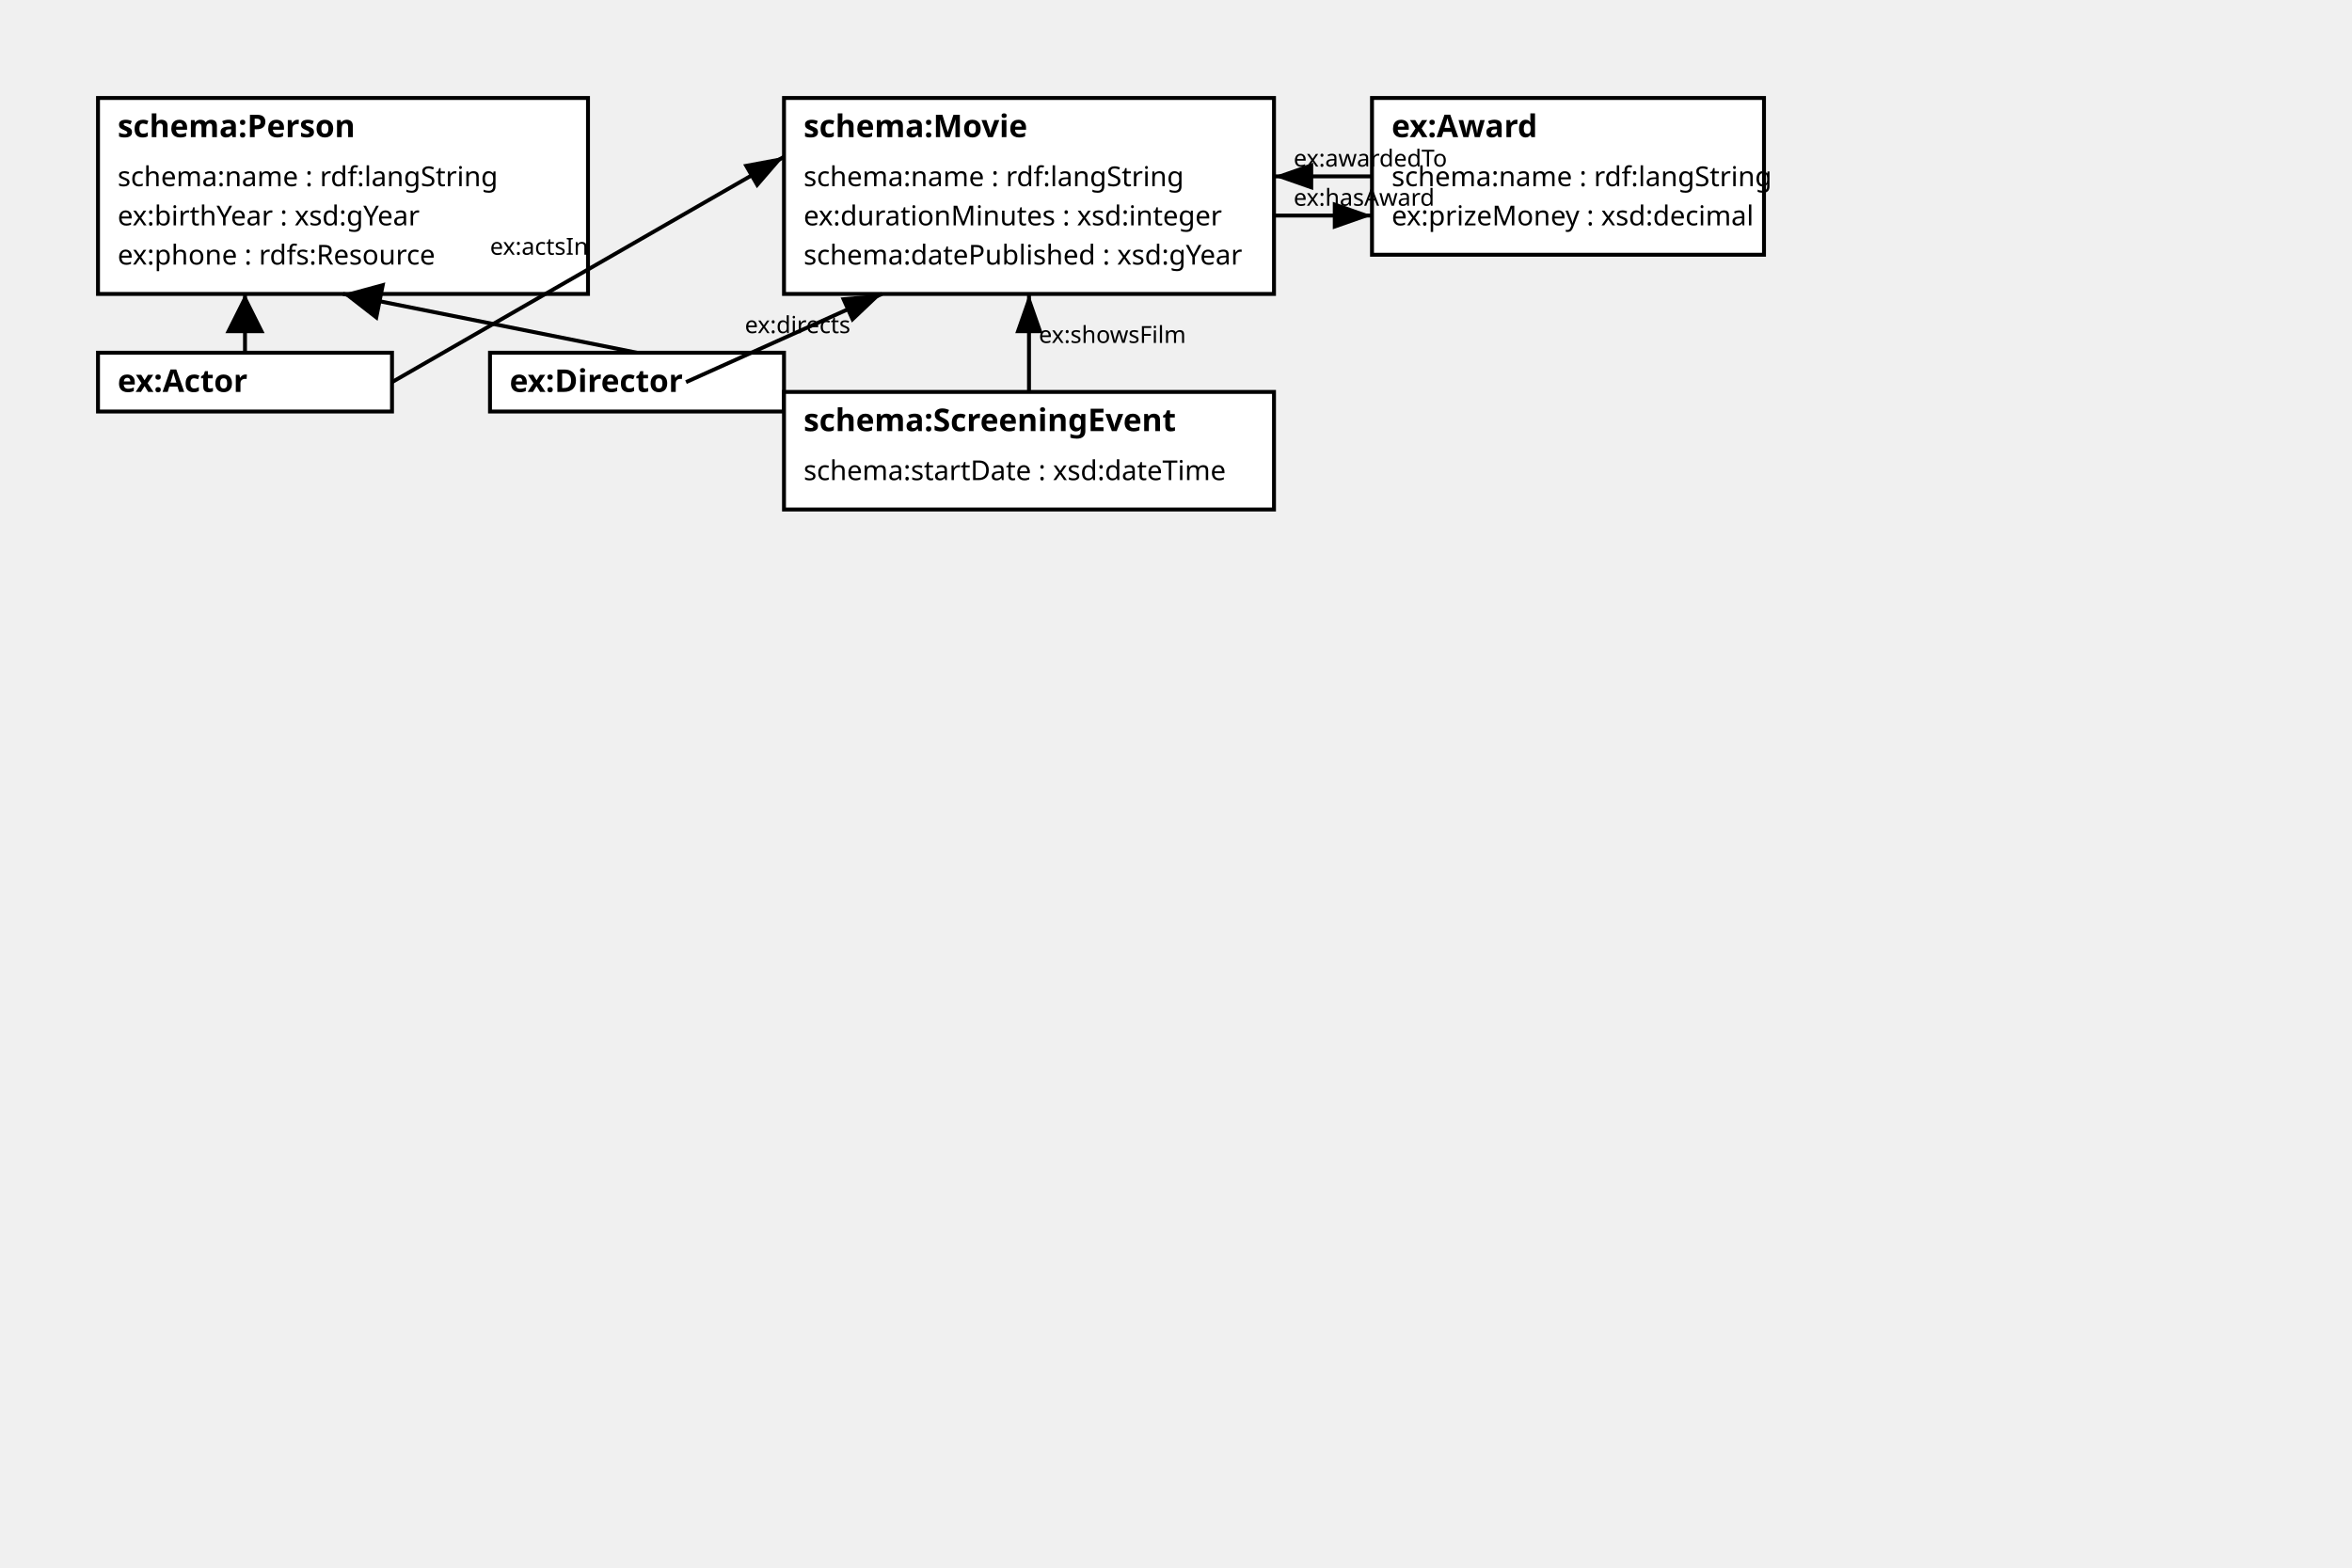
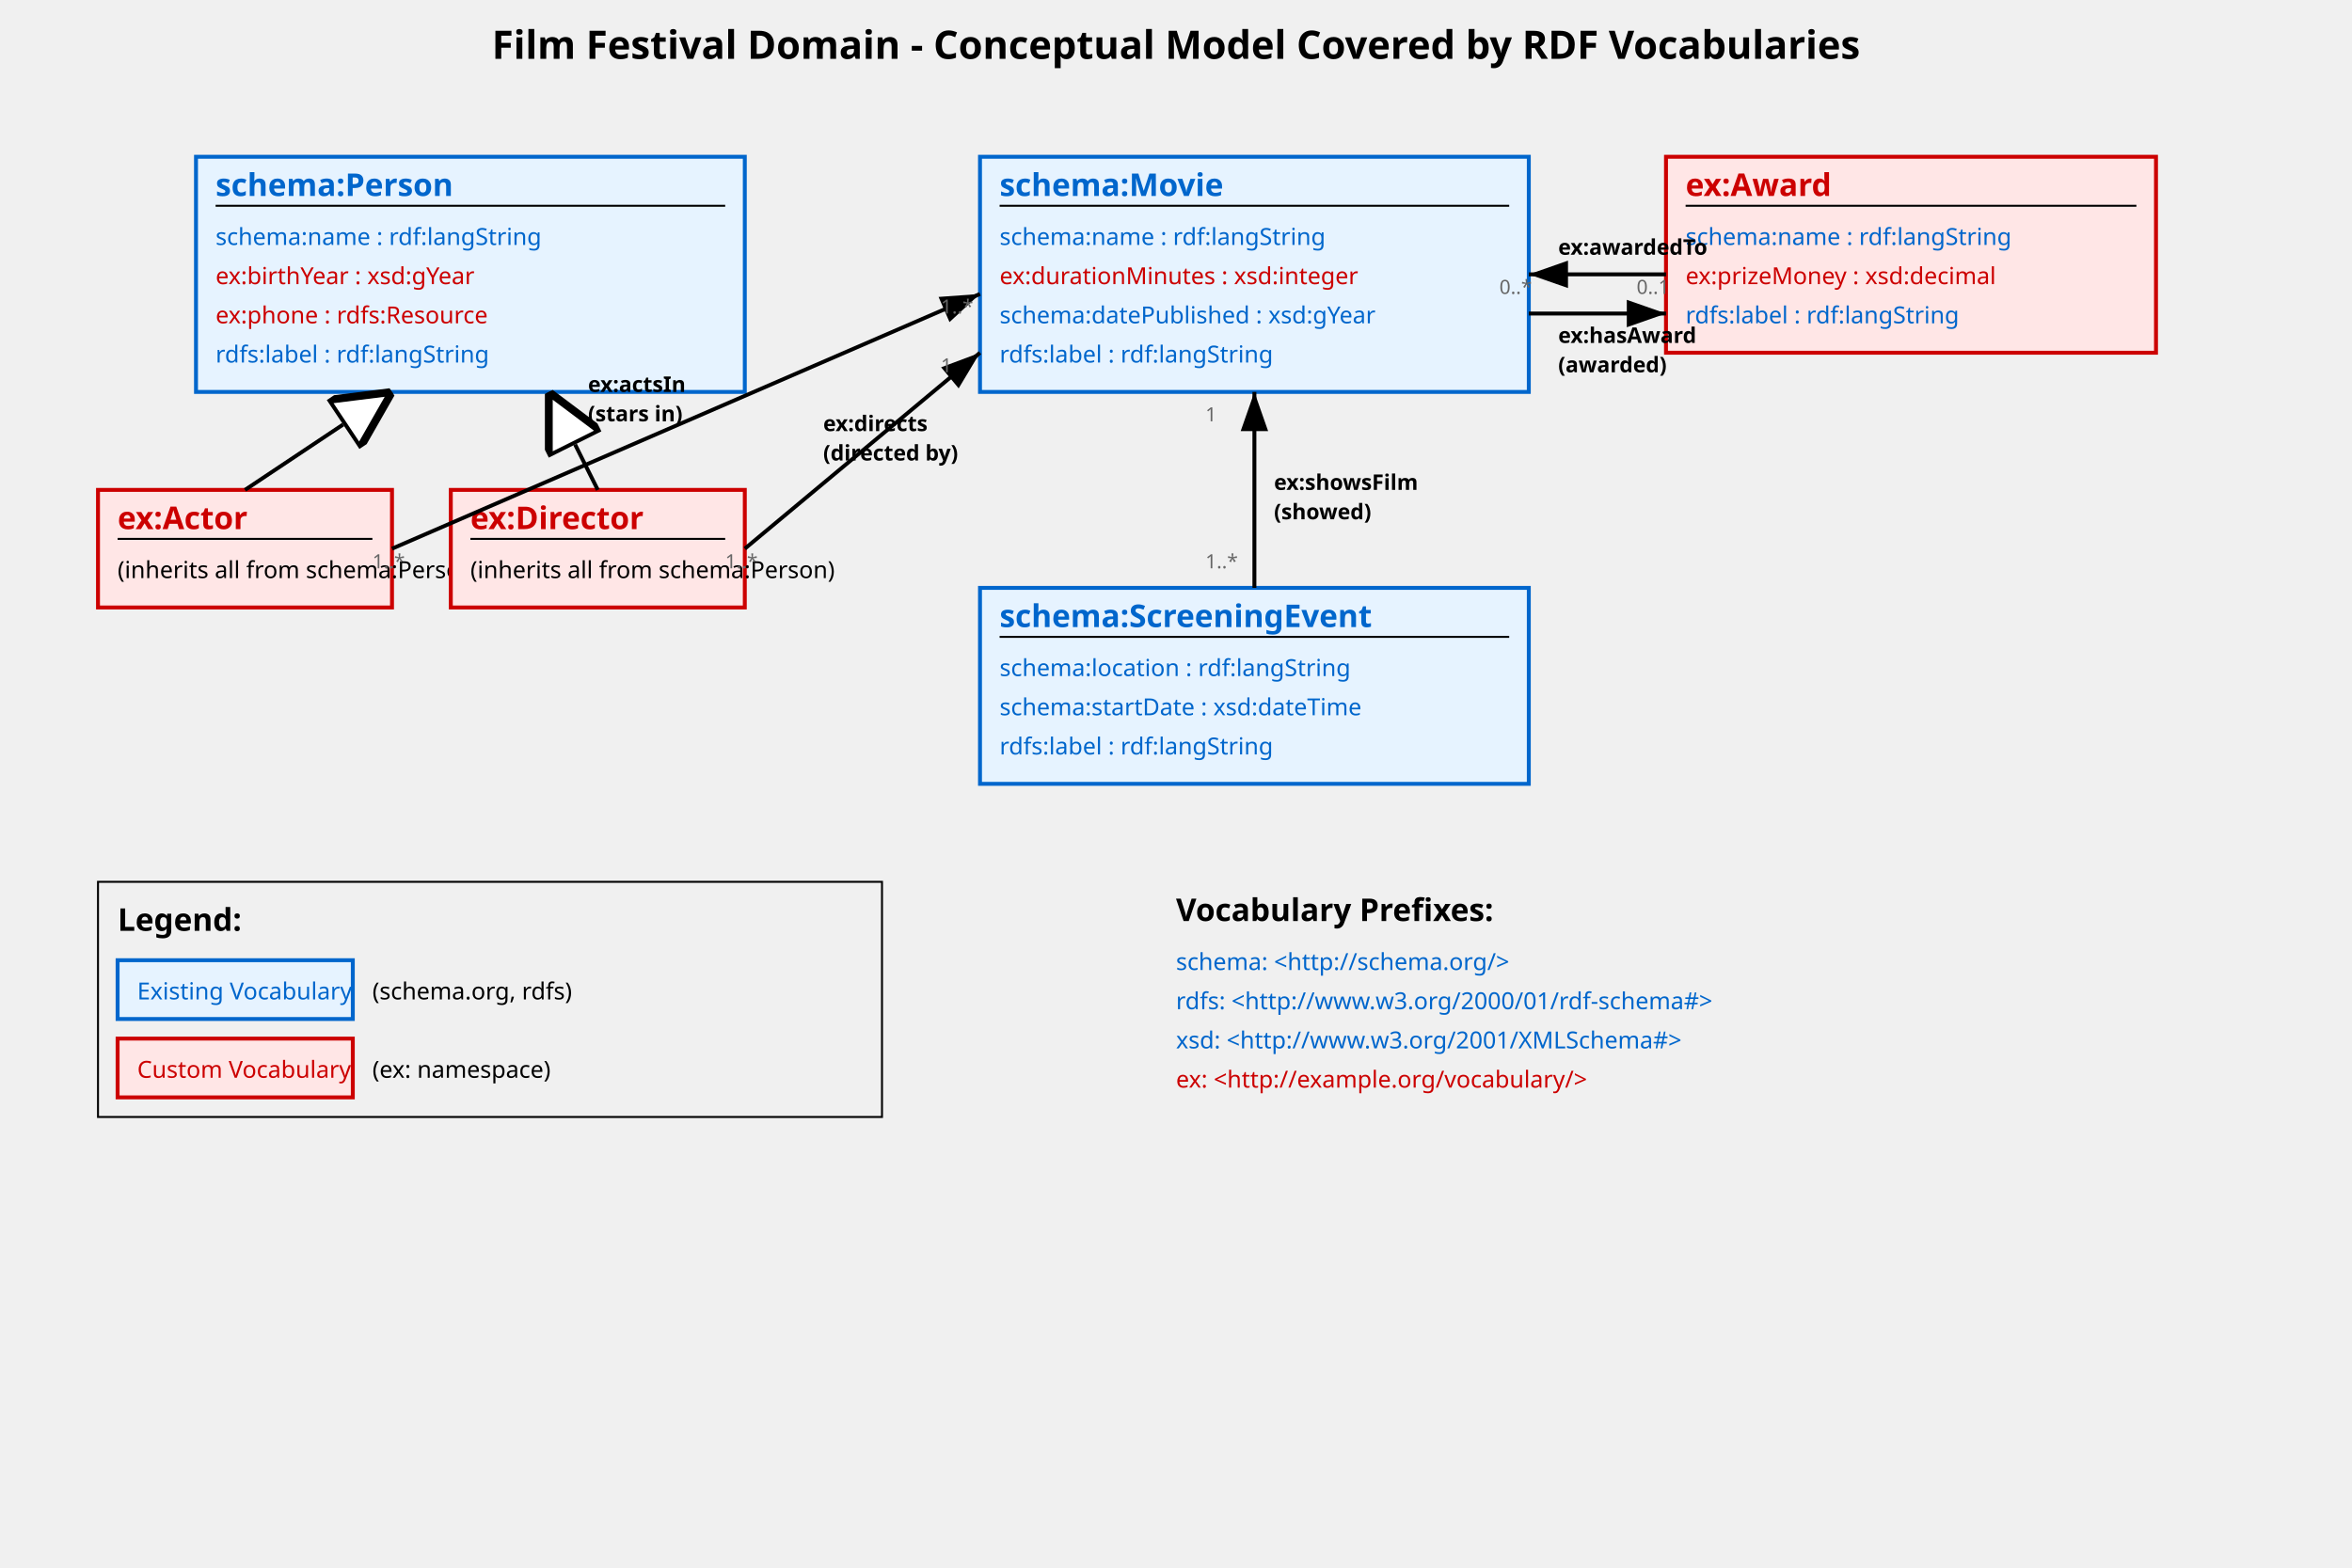
<svg xmlns="http://www.w3.org/2000/svg" width="1200" height="800" viewBox="0 0 1200 800">
  <style>
    .class-box {
      fill: white;
      stroke: black;
+       stroke-width: 2;
+     }
+     .existing-class-box {
+       fill: #E6F3FF;
+       stroke: #0066CC;
+       stroke-width: 2;
+     }
+     .custom-class-box {
+       fill: #FFE6E6;
+       stroke: #CC0000;
      stroke-width: 2;
    }
    .class-title {
      font-weight: bold;
      font-family: sans-serif;
      font-size: 16px;
      fill: black;
    }
    .attribute {
      font-family: sans-serif;
-       font-size: 14px;
+       font-size: 12px;
      fill: black;
+     }
+     .existing-vocab {
+       fill: #0066CC;
+     }
+     .custom-vocab {
+       fill: #CC0000;
    }
    .arrow {
      stroke: black;
      stroke-width: 2;
      marker-end: url(#arrowhead);
    }
    .inheritance {
      fill: none;
      stroke: black;
      stroke-width: 2;
      marker-end: url(#trianglehead);
    }
+     .association-label {
+       font-family: sans-serif;
+       font-size: 11px;
+       fill: black;
+       font-weight: bold;
+     }
+     .multiplicity {
+       font-family: sans-serif;
+       font-size: 10px;
+       fill: #666;
+     }
+     .title {
+       font-family: sans-serif;
+       font-size: 20px;
+       font-weight: bold;
+       fill: black;
+     }
  </style>
  <defs>
    <marker id="arrowhead" markerWidth="10" markerHeight="7" refX="10" refY="3.5" orient="auto">
      <polygon points="0 0, 10 3.5, 0 7" />
    </marker>
-     <marker id="trianglehead" markerWidth="10" markerHeight="10" refX="10" refY="5" orient="auto">
-       <polygon points="0,0 10,5 0,10" fill="black" />
+     <marker id="trianglehead" markerWidth="15" markerHeight="15" refX="15" refY="7.5" orient="auto">
+       <polygon points="0,0 15,7.5 0,15" fill="white" stroke="black" stroke-width="2" />
    </marker>
  </defs>
-   <rect x="50" y="50" width="250" height="100" class="class-box" />
-   <text x="60" y="70" class="class-title">schema:Person</text>
-   <text x="60" y="95" class="attribute">schema:name : rdf:langString</text>
-   <text x="60" y="115" class="attribute">ex:birthYear : xsd:gYear</text>
-   <text x="60" y="135" class="attribute">ex:phone : rdfs:Resource</text>
-   <rect x="50" y="180" width="150" height="30" class="class-box" />
-   <text x="60" y="200" class="class-title">ex:Actor</text>
-   <line x1="125" y1="180" x2="125" y2="150" class="inheritance" />
-   <rect x="250" y="180" width="150" height="30" class="class-box" />
-   <text x="260" y="200" class="class-title">ex:Director</text>
-   <line x1="325" y1="180" x2="175" y2="150" class="inheritance" />
-   <rect x="400" y="50" width="250" height="100" class="class-box" />
-   <text x="410" y="70" class="class-title">schema:Movie</text>
-   <text x="410" y="95" class="attribute">schema:name : rdf:langString</text>
-   <text x="410" y="115" class="attribute">ex:durationMinutes : xsd:integer</text>
-   <text x="410" y="135" class="attribute">schema:datePublished : xsd:gYear</text>
-   <rect x="400" y="200" width="250" height="60" class="class-box" />
-   <text x="410" y="220" class="class-title">schema:ScreeningEvent</text>
-   <text x="410" y="245" class="attribute">schema:startDate : xsd:dateTime</text>
-   <rect x="700" y="50" width="200" height="80" class="class-box" />
-   <text x="710" y="70" class="class-title">ex:Award</text>
-   <text x="710" y="95" class="attribute">schema:name : rdf:langString</text>
-   <text x="710" y="115" class="attribute">ex:prizeMoney : xsd:decimal</text>
-   <line x1="200" y1="195" x2="400" y2="80" class="arrow" />
-   <text x="250" y="130" font-size="12" font-family="sans-serif">ex:actsIn</text>
-   <line x1="350" y1="195" x2="450" y2="150" class="arrow" />
-   <text x="380" y="170" font-size="12" font-family="sans-serif">ex:directs</text>
-   <line x1="525" y1="200" x2="525" y2="150" class="arrow" />
-   <text x="530" y="175" font-size="12" font-family="sans-serif">ex:showsFilm</text>
-   <line x1="700" y1="90" x2="650" y2="90" class="arrow" />
-   <text x="660" y="85" font-size="12" font-family="sans-serif">ex:awardedTo</text>
-   <line x1="650" y1="110" x2="700" y2="110" class="arrow" />
-   <text x="660" y="105" font-size="12" font-family="sans-serif">ex:hasAward</text>
+   <text x="600" y="30" class="title" text-anchor="middle">Film Festival Domain - Conceptual Model Covered by RDF Vocabularies</text>
+   <rect x="100" y="80" width="280" height="120" class="existing-class-box" />
+   <text x="110" y="100" class="class-title existing-vocab">schema:Person</text>
+   <line x1="110" y1="105" x2="370" y2="105" stroke="black" />
+   <text x="110" y="125" class="attribute existing-vocab">schema:name : rdf:langString</text>
+   <text x="110" y="145" class="attribute custom-vocab">ex:birthYear : xsd:gYear</text>
+   <text x="110" y="165" class="attribute custom-vocab">ex:phone : rdfs:Resource</text>
+   <text x="110" y="185" class="attribute existing-vocab">rdfs:label : rdf:langString</text>
+   <rect x="50" y="250" width="150" height="60" class="custom-class-box" />
+   <text x="60" y="270" class="class-title custom-vocab">ex:Actor</text>
+   <line x1="60" y1="275" x2="190" y2="275" stroke="black" />
+   <text x="60" y="295" class="attribute">(inherits all from schema:Person)</text>
+   <rect x="230" y="250" width="150" height="60" class="custom-class-box" />
+   <text x="240" y="270" class="class-title custom-vocab">ex:Director</text>
+   <line x1="240" y1="275" x2="370" y2="275" stroke="black" />
+   <text x="240" y="295" class="attribute">(inherits all from schema:Person)</text>
+   <rect x="500" y="80" width="280" height="120" class="existing-class-box" />
+   <text x="510" y="100" class="class-title existing-vocab">schema:Movie</text>
+   <line x1="510" y1="105" x2="770" y2="105" stroke="black" />
+   <text x="510" y="125" class="attribute existing-vocab">schema:name : rdf:langString</text>
+   <text x="510" y="145" class="attribute custom-vocab">ex:durationMinutes : xsd:integer</text>
+   <text x="510" y="165" class="attribute existing-vocab">schema:datePublished : xsd:gYear</text>
+   <text x="510" y="185" class="attribute existing-vocab">rdfs:label : rdf:langString</text>
+   <rect x="850" y="80" width="250" height="100" class="custom-class-box" />
+   <text x="860" y="100" class="class-title custom-vocab">ex:Award</text>
+   <line x1="860" y1="105" x2="1090" y2="105" stroke="black" />
+   <text x="860" y="125" class="attribute existing-vocab">schema:name : rdf:langString</text>
+   <text x="860" y="145" class="attribute custom-vocab">ex:prizeMoney : xsd:decimal</text>
+   <text x="860" y="165" class="attribute existing-vocab">rdfs:label : rdf:langString</text>
+   <rect x="500" y="300" width="280" height="100" class="existing-class-box" />
+   <text x="510" y="320" class="class-title existing-vocab">schema:ScreeningEvent</text>
+   <line x1="510" y1="325" x2="770" y2="325" stroke="black" />
+   <text x="510" y="345" class="attribute existing-vocab">schema:location : rdf:langString</text>
+   <text x="510" y="365" class="attribute existing-vocab">schema:startDate : xsd:dateTime</text>
+   <text x="510" y="385" class="attribute existing-vocab">rdfs:label : rdf:langString</text>
+   <line x1="125" y1="250" x2="200" y2="200" class="inheritance" />
+   <line x1="305" y1="250" x2="280" y2="200" class="inheritance" />
+   <line x1="200" y1="280" x2="500" y2="150" class="arrow" />
+   <text x="300" y="200" class="association-label custom-vocab">ex:actsIn</text>
+   <text x="300" y="215" class="association-label">(stars in)</text>
+   <text x="190" y="290" class="multiplicity">1..*</text>
+   <text x="480" y="160" class="multiplicity">1..*</text>
+   <line x1="380" y1="280" x2="500" y2="180" class="arrow" />
+   <text x="420" y="220" class="association-label custom-vocab">ex:directs</text>
+   <text x="420" y="235" class="association-label">(directed by)</text>
+   <text x="370" y="290" class="multiplicity">1..*</text>
+   <text x="480" y="190" class="multiplicity">1</text>
+   <line x1="850" y1="140" x2="780" y2="140" class="arrow" />
+   <line x1="780" y1="160" x2="850" y2="160" class="arrow" />
+   <text x="795" y="130" class="association-label custom-vocab">ex:awardedTo</text>
+   <text x="795" y="175" class="association-label custom-vocab">ex:hasAward</text>
+   <text x="795" y="190" class="association-label">(awarded)</text>
+   <text x="835" y="150" class="multiplicity">0..1</text>
+   <text x="765" y="150" class="multiplicity">0..*</text>
+   <line x1="640" y1="300" x2="640" y2="200" class="arrow" />
+   <text x="650" y="250" class="association-label custom-vocab">ex:showsFilm</text>
+   <text x="650" y="265" class="association-label">(showed)</text>
+   <text x="615" y="290" class="multiplicity">1..*</text>
+   <text x="615" y="215" class="multiplicity">1</text>
+   <rect x="50" y="450" width="400" height="120" fill="none" stroke="black" stroke-width="1" />
+   <text x="60" y="475" class="class-title">Legend:</text>
+   <rect x="60" y="490" width="120" height="30" class="existing-class-box" />
+   <text x="70" y="510" class="attribute existing-vocab">Existing Vocabulary</text>
+   <text x="190" y="510" class="attribute">(schema.org, rdfs)</text>
+   <rect x="60" y="530" width="120" height="30" class="custom-class-box" />
+   <text x="70" y="550" class="attribute custom-vocab">Custom Vocabulary</text>
+   <text x="190" y="550" class="attribute">(ex: namespace)</text>
+   <text x="600" y="470" class="class-title">Vocabulary Prefixes:</text>
+   <text x="600" y="495" class="attribute existing-vocab">schema: &lt;http://schema.org/&gt;</text>
+   <text x="600" y="515" class="attribute existing-vocab">rdfs: &lt;http://www.w3.org/2000/01/rdf-schema#&gt;</text>
+   <text x="600" y="535" class="attribute existing-vocab">xsd: &lt;http://www.w3.org/2001/XMLSchema#&gt;</text>
+   <text x="600" y="555" class="attribute custom-vocab">ex: &lt;http://example.org/vocabulary/&gt;</text>
</svg>
